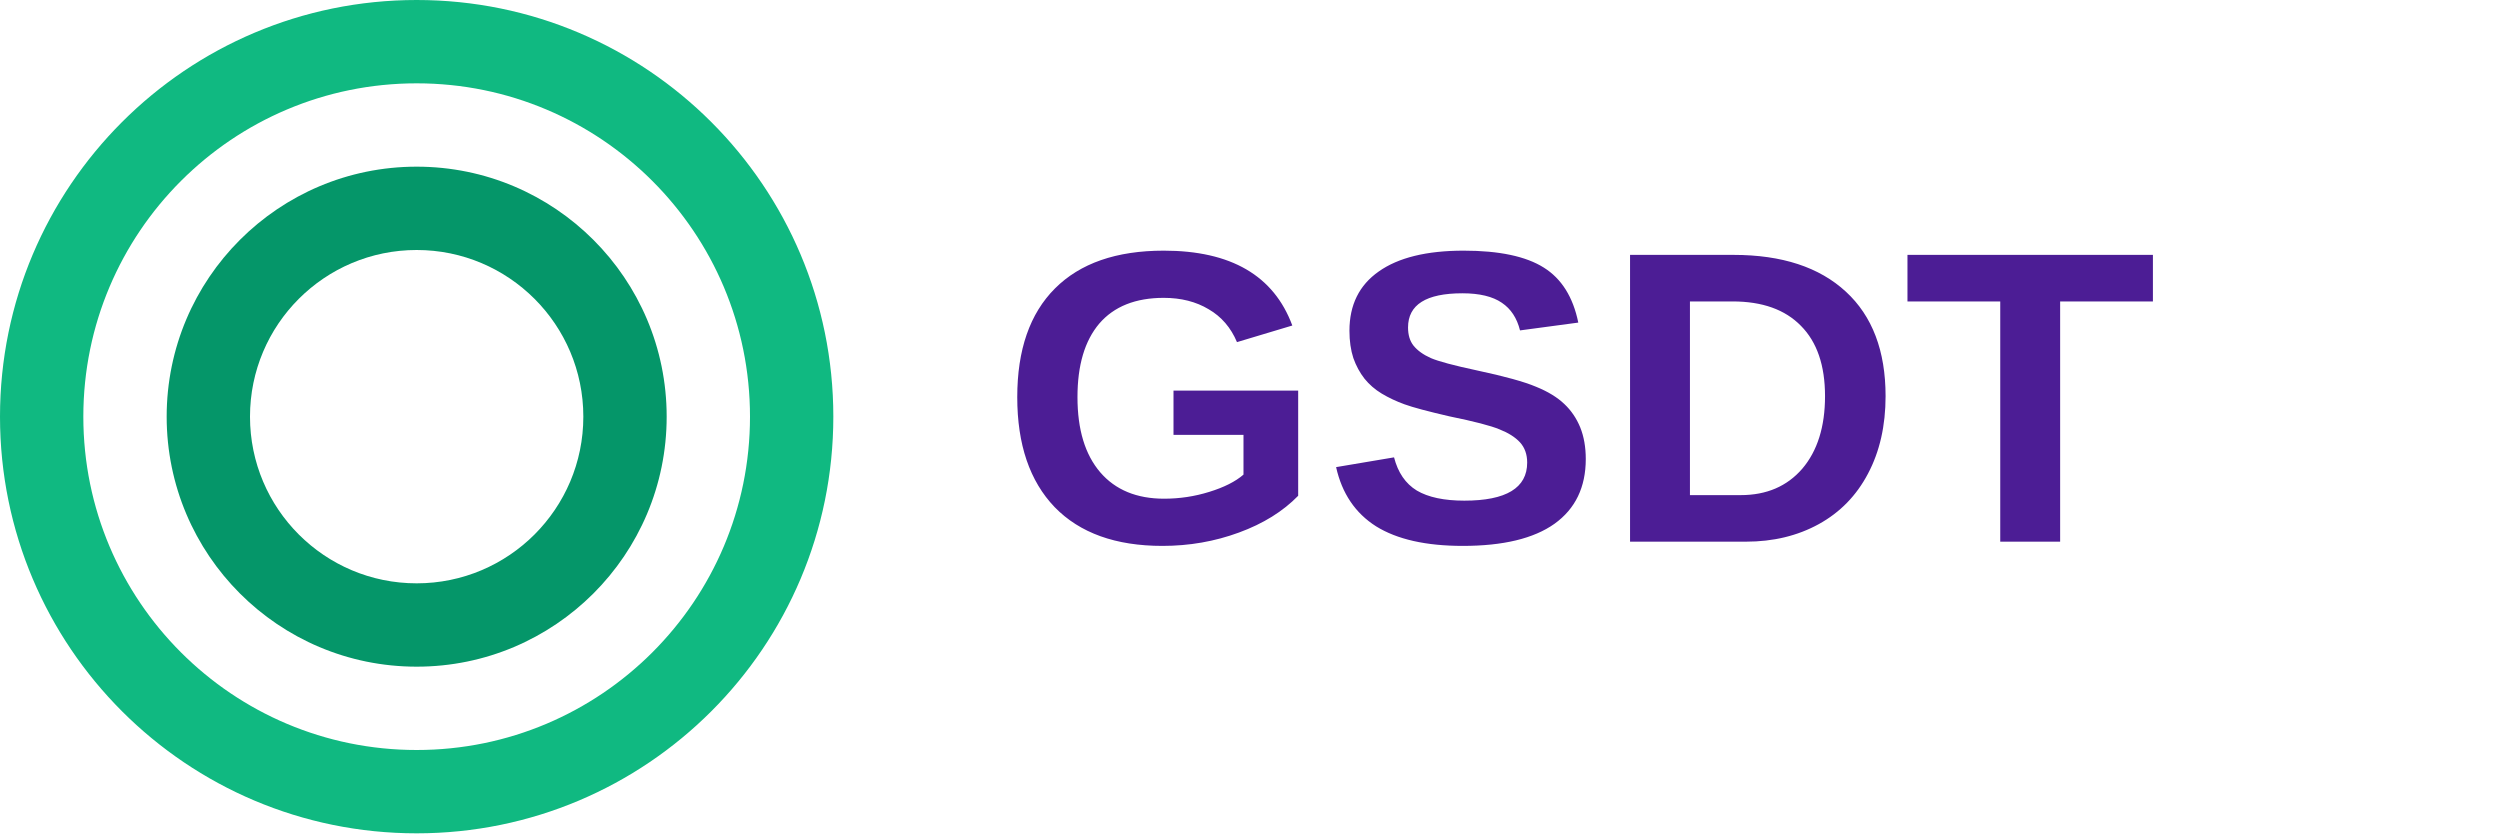
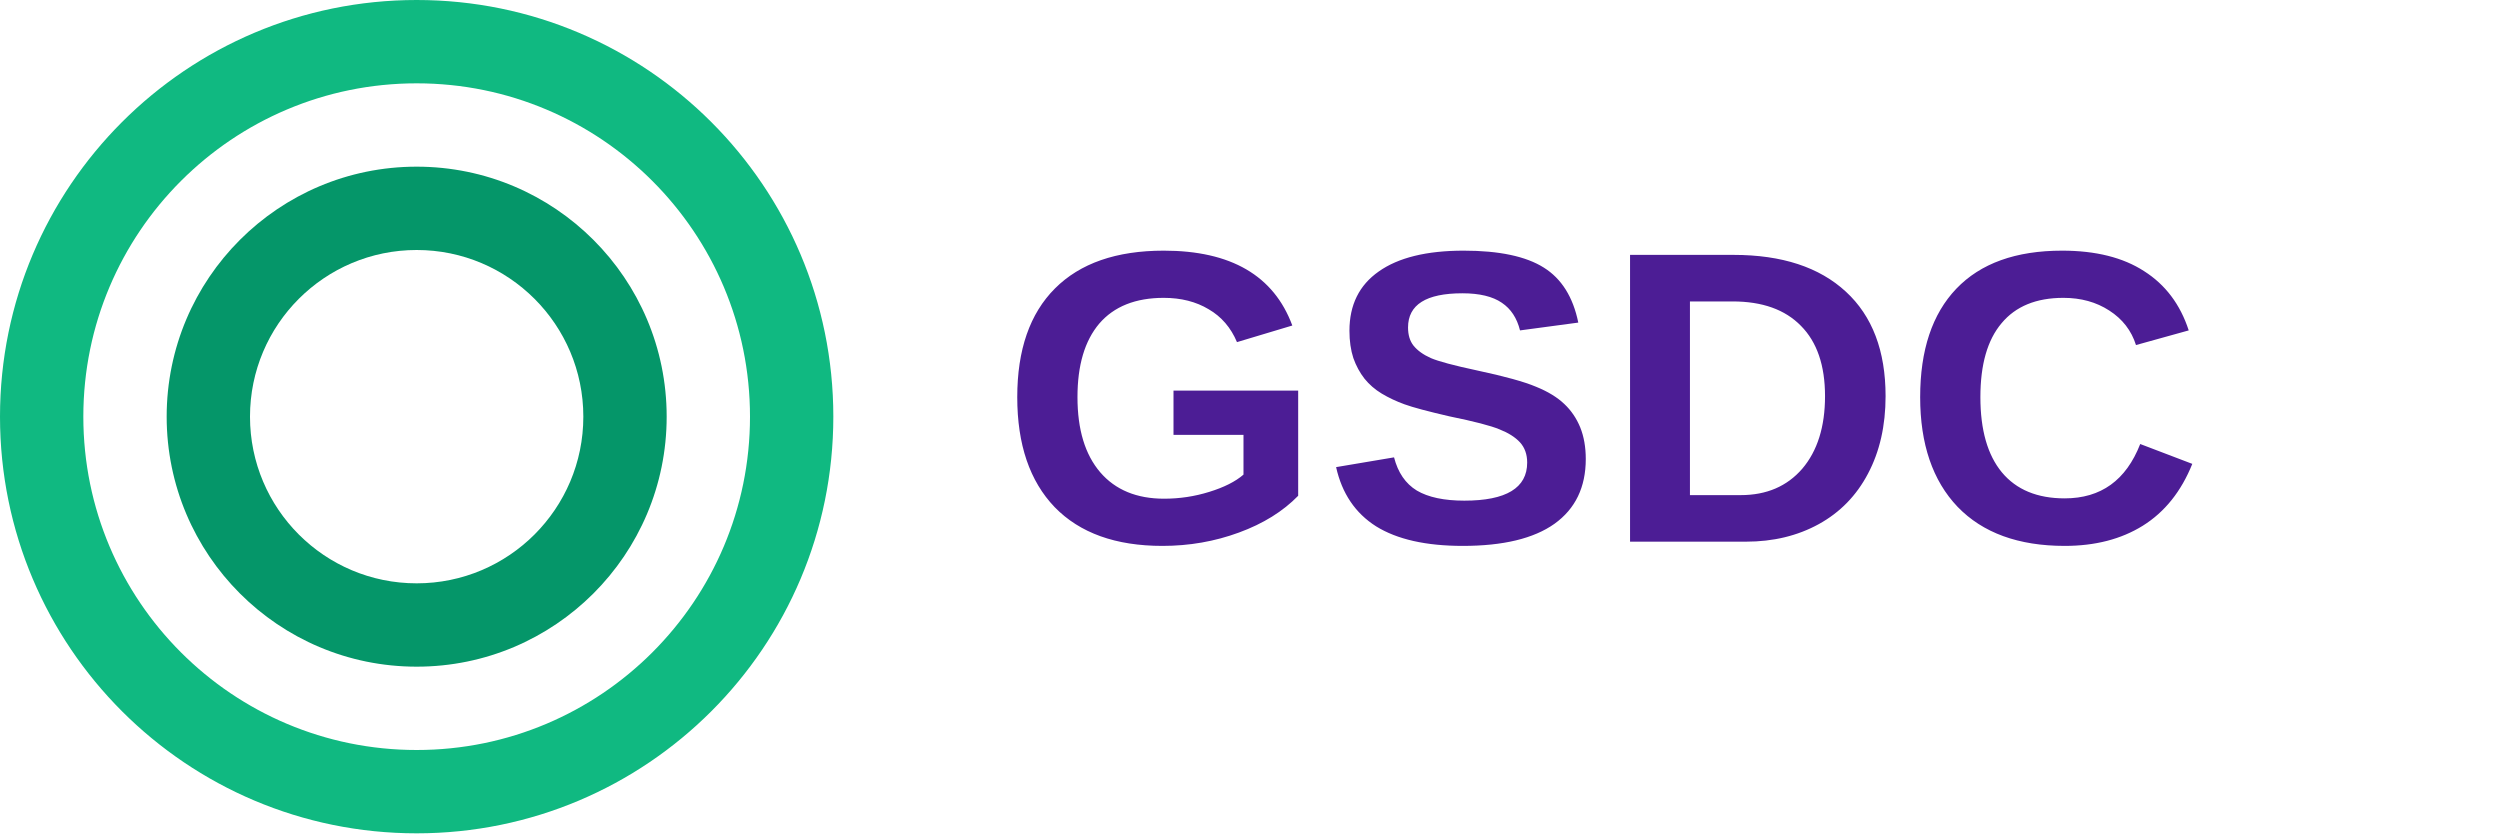
<svg xmlns="http://www.w3.org/2000/svg" width="120" height="40" viewBox="0 0 120 40" fill="none">
  <path d="M20 0C8.954 0 0 8.954 0 20s8.954 20 20 20 20-8.954 20-20S31.046 0 20 0zm0 36c-8.837 0-16-7.163-16-16S11.163 4 20 4s16 7.163 16 16-7.163 16-16 16z" fill="#10B981" />
  <path d="M20 8c-6.627 0-12 5.373-12 12s5.373 12 12 12 12-5.373 12-12S26.627 8 20 8zm0 20c-4.418 0-8-3.582-8-8s3.582-8 8-8 8 3.582 8 8-3.582 8-8 8z" fill="#059669" />
-   <text x="48" y="26" font-family="Arial" font-weight="bold" font-size="20" fill="#4C1D95">GSDT</text>
+   <text x="48" y="26" font-family="Arial" font-weight="bold" font-size="20" fill="#4C1D95">GSDC</text>
</svg>
